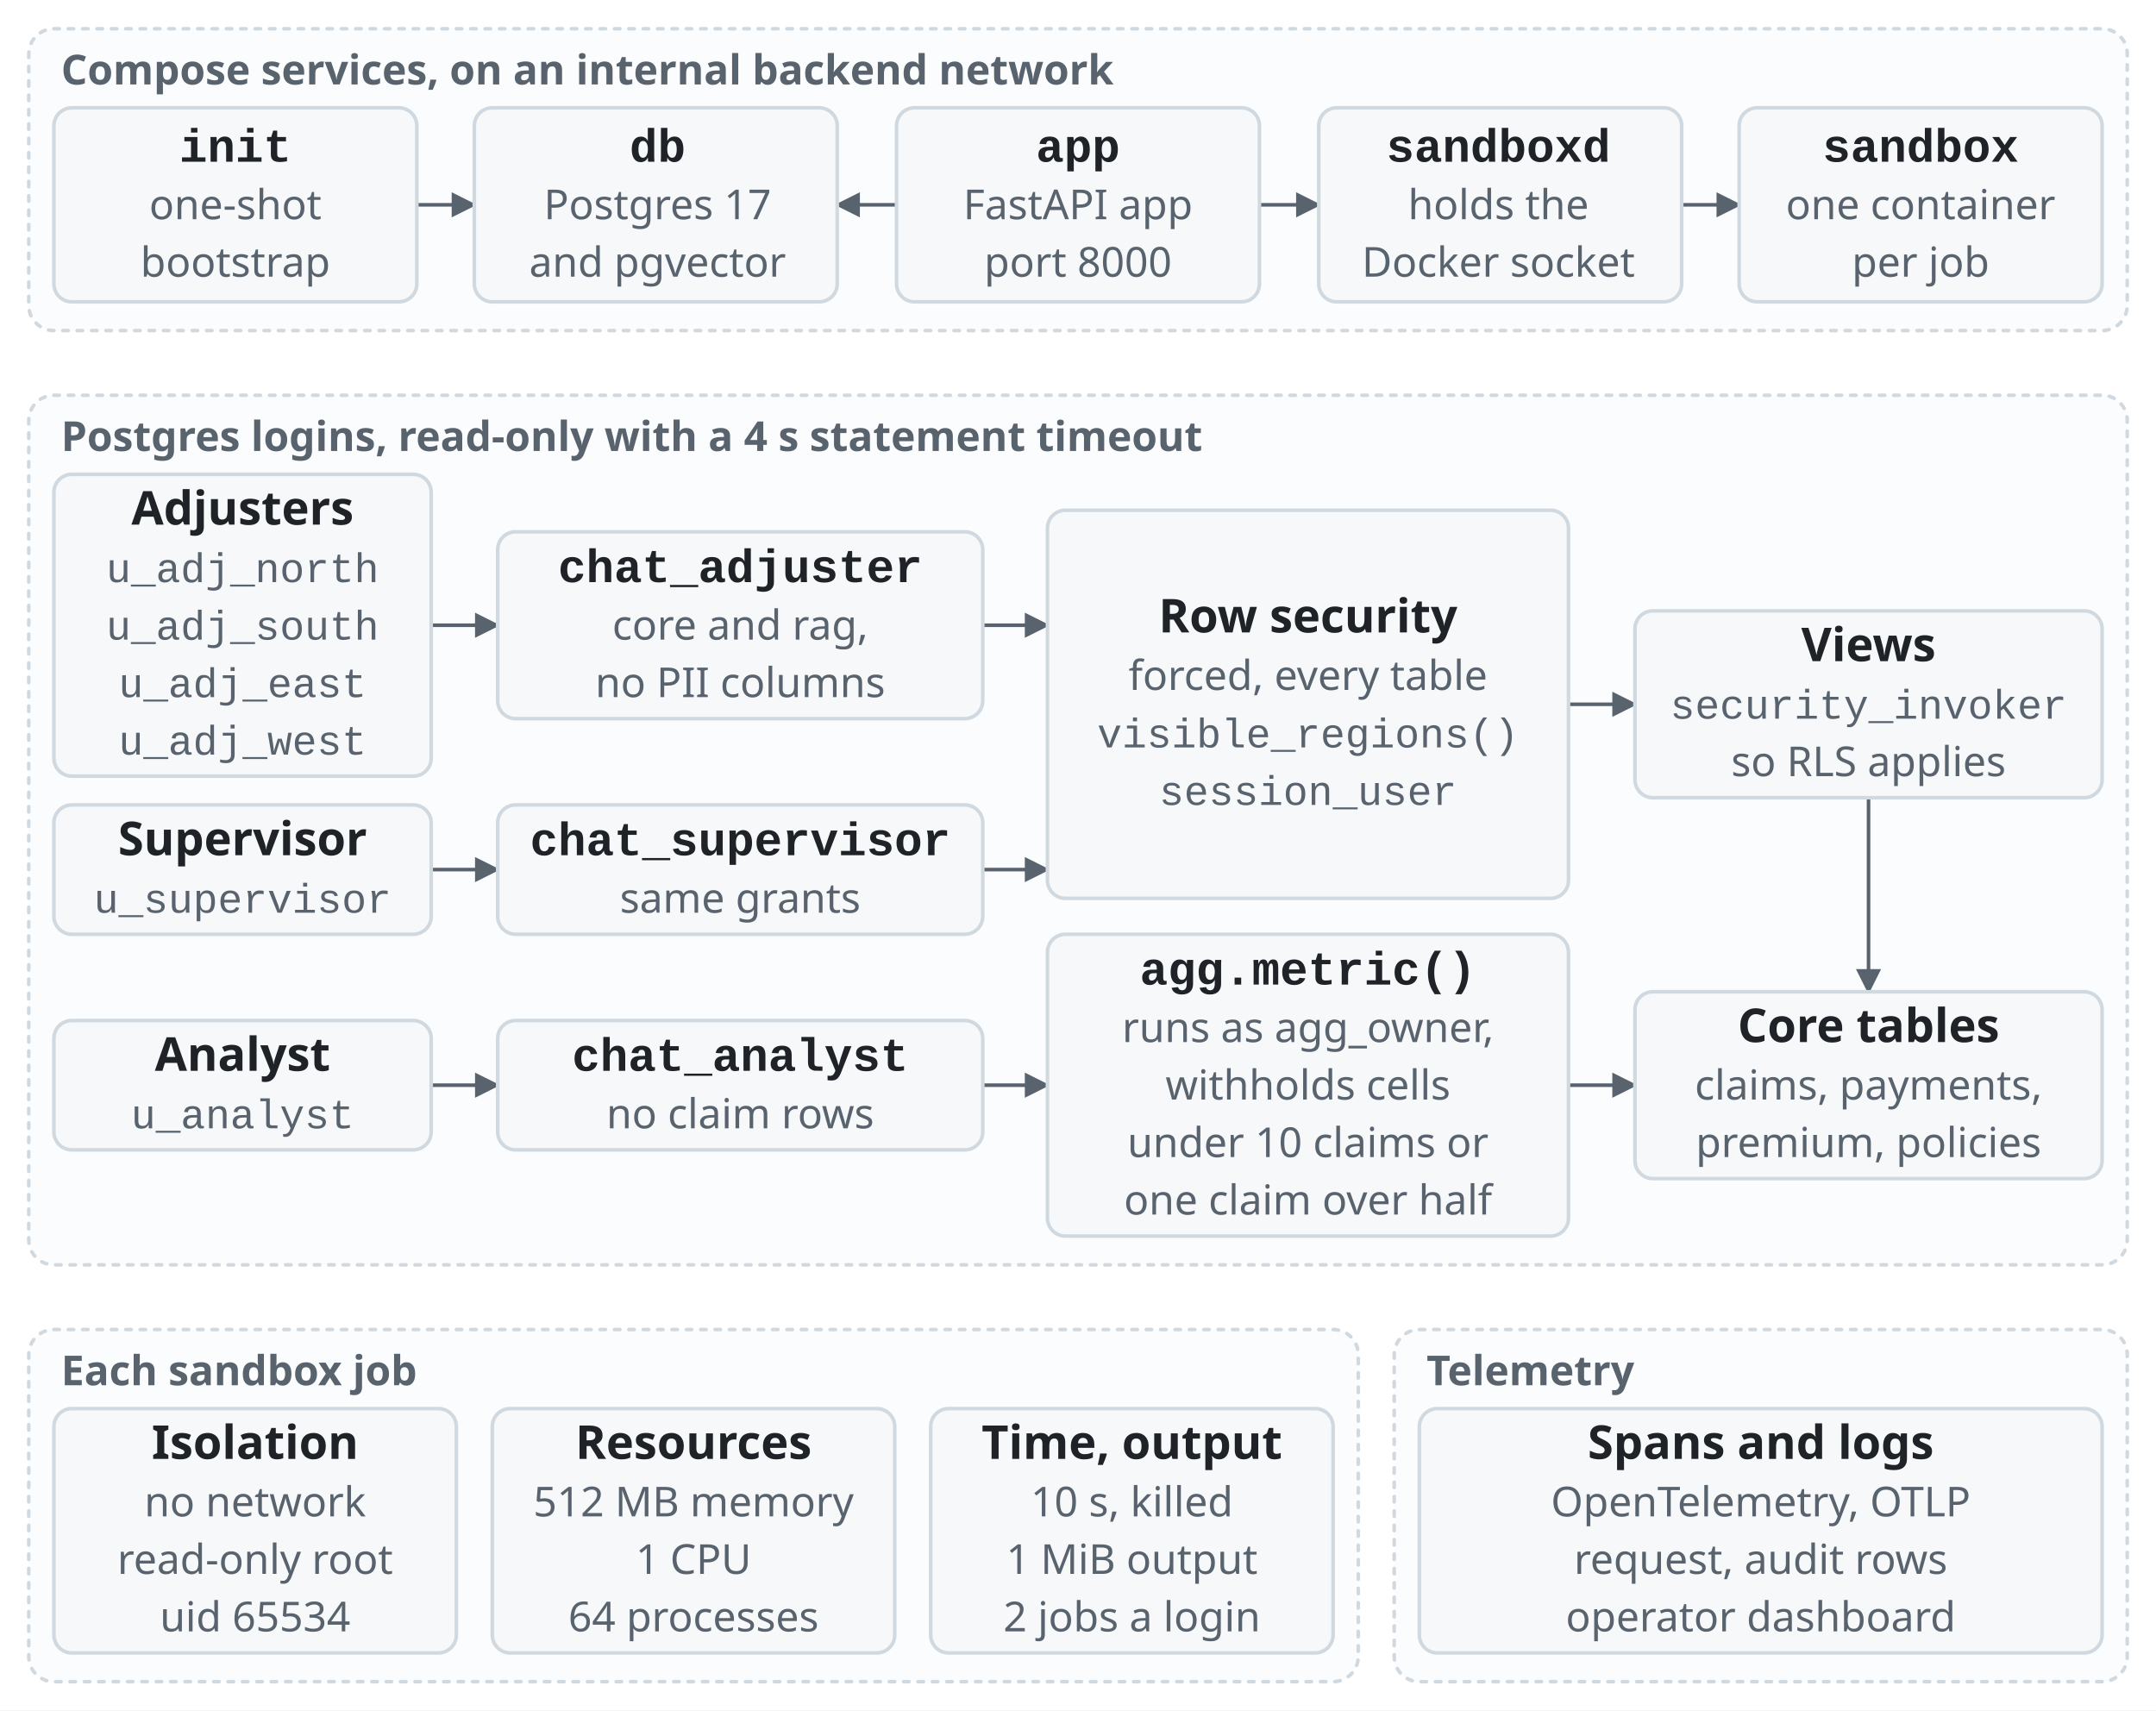
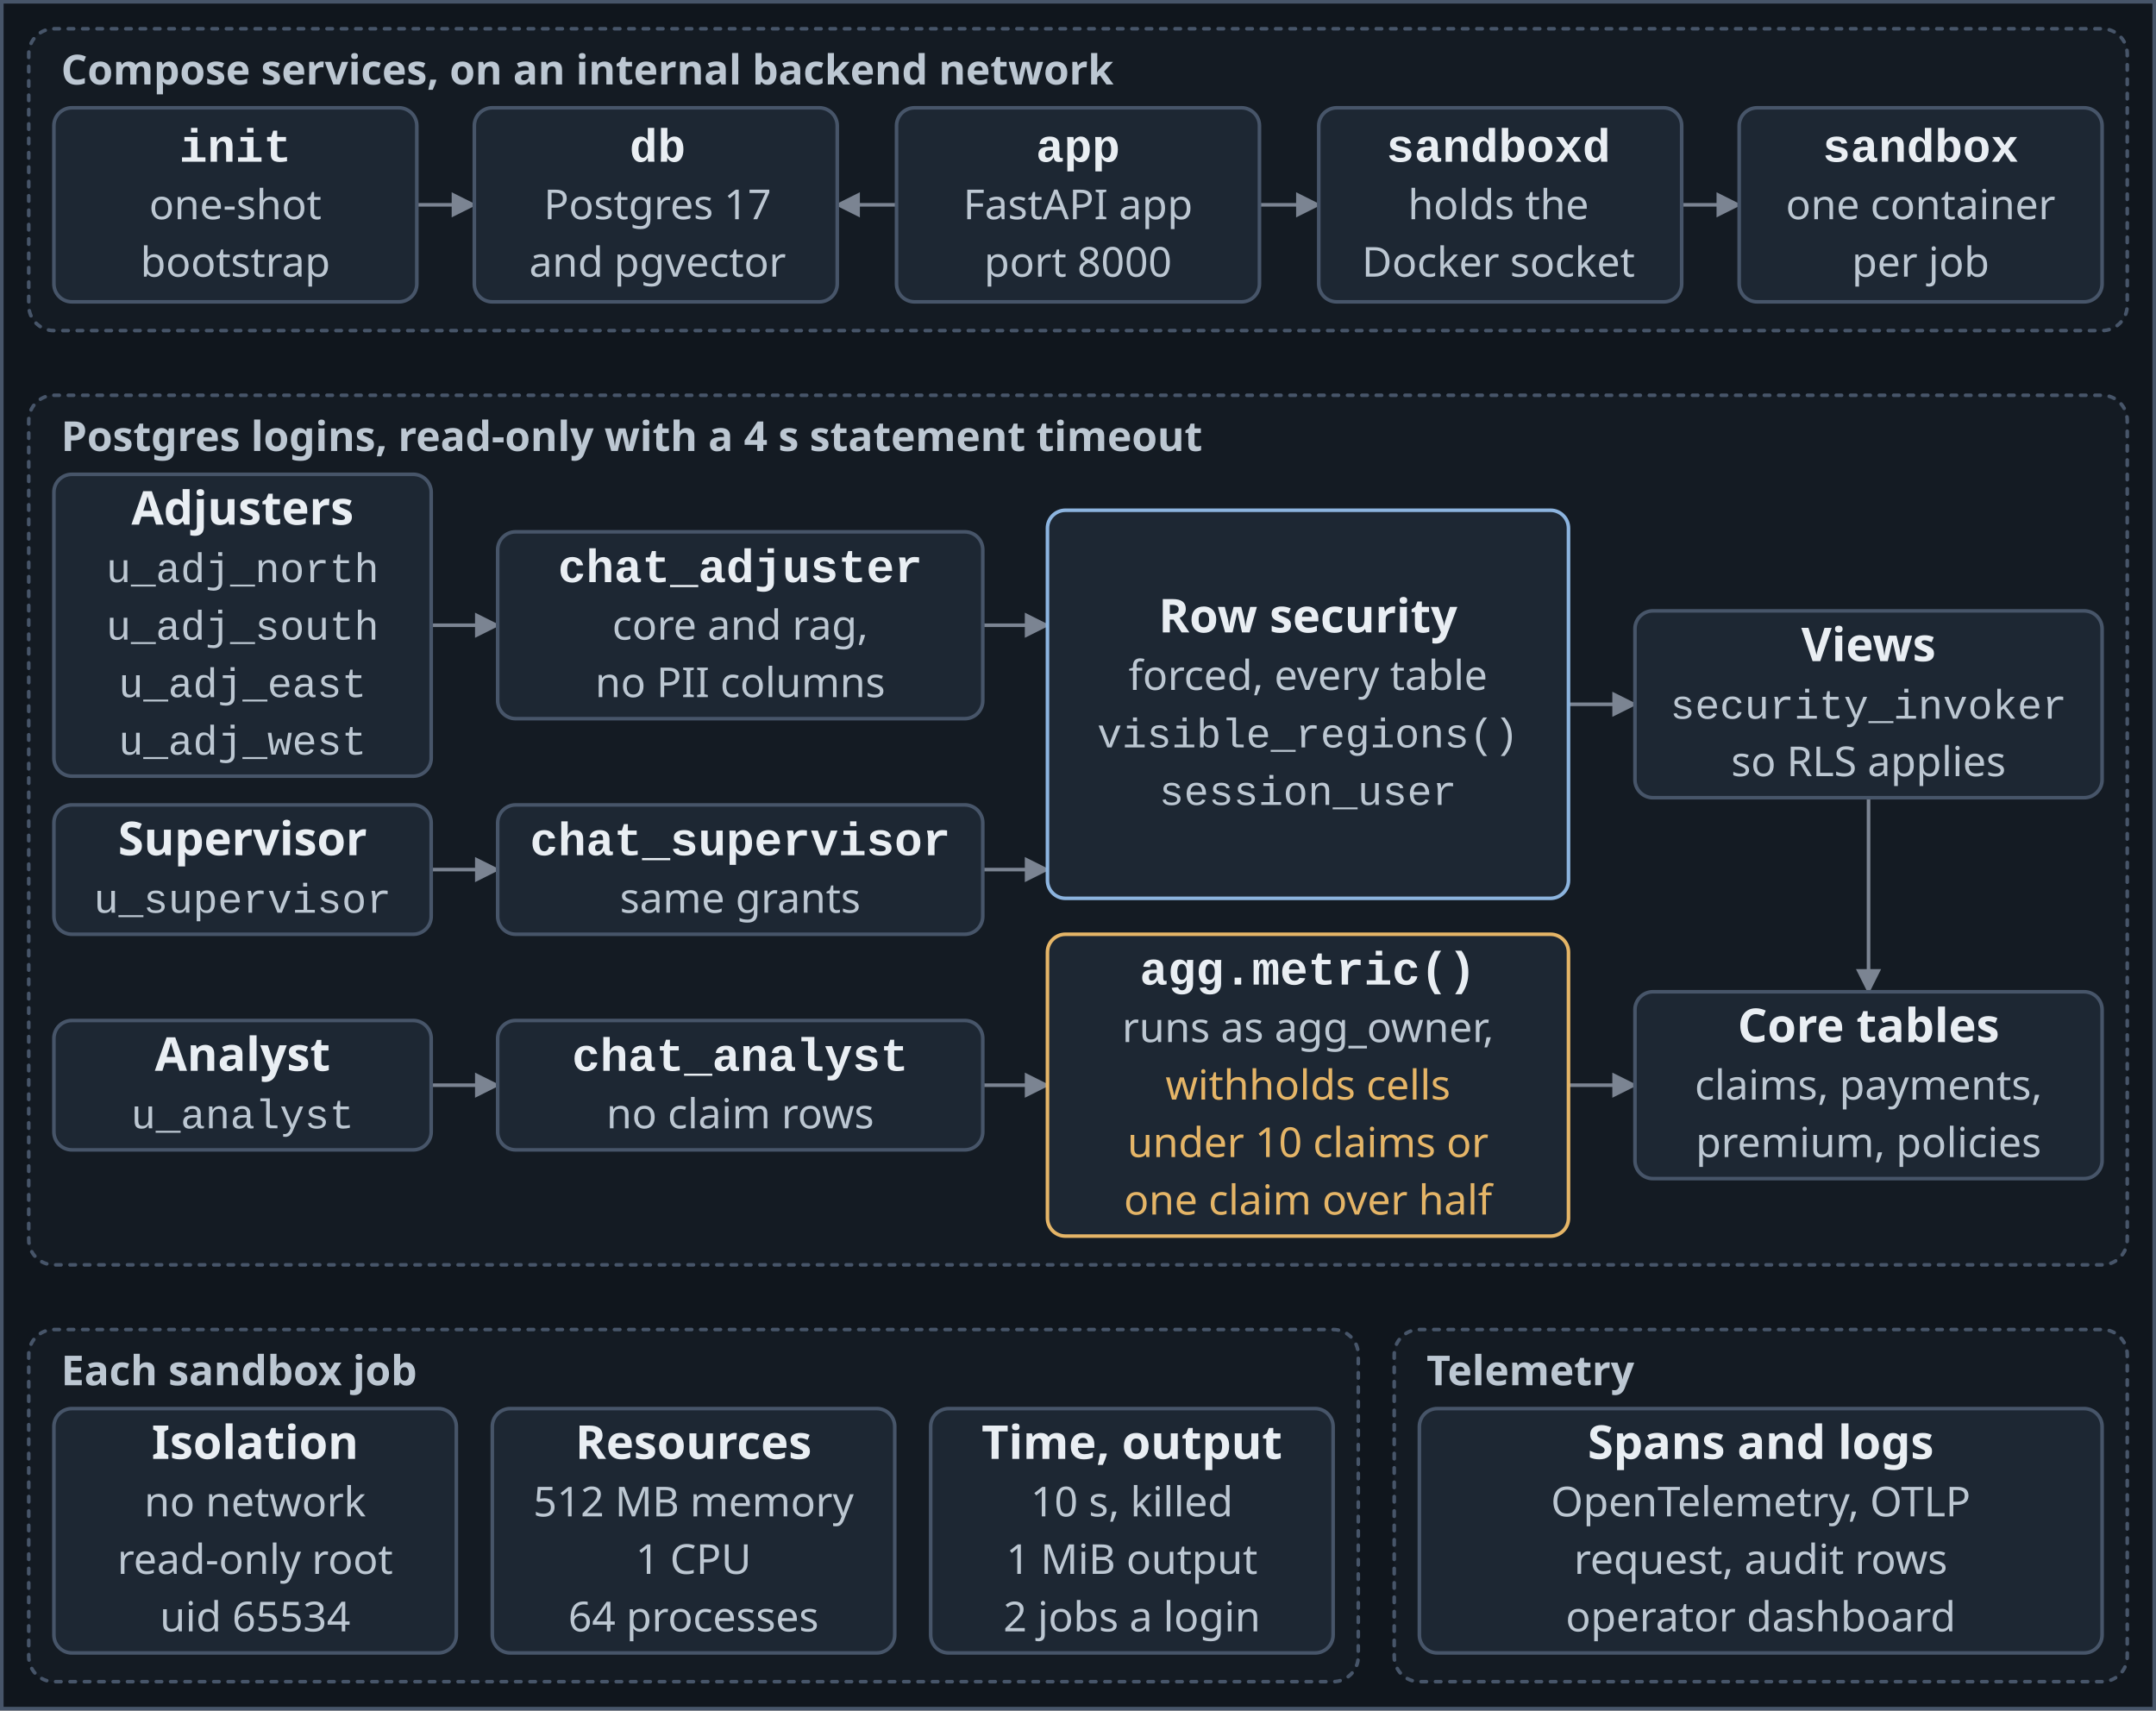
<svg xmlns="http://www.w3.org/2000/svg" viewBox="0 0 1200 952" width="1200" height="952" role="img" aria-labelledby="title desc">
  <defs>
    <marker id="head" viewBox="0 0 10 10" refX="9" refY="5" markerWidth="7" markerHeight="7" orient="auto-start-reverse">
-       <path d="M0,0 L10,5 L0,10 z" fill="#59636e" />
+       <path d="M0,0 L10,5 L0,10 z" fill="#7B8492" />
    </marker>
  </defs>
-   <rect width="1200" height="952" fill="#ffffff" />
-   <rect x="16" y="16" width="1168" height="168" rx="14" fill="#fbfcfd" stroke="#d1d9e0" stroke-width="2" stroke-dasharray="3 5" stroke-linecap="round" />
-   <text x="34" y="47" text-anchor="start" font-family="-apple-system,BlinkMacSystemFont,'Segoe UI','Noto Sans',Helvetica,Arial,sans-serif" font-size="23" font-weight="600" fill="#59636e">Compose services, on an internal backend network</text>
-   <path d="M232,114 L264,114" fill="none" stroke="#59636e" stroke-width="2" marker-end="url(#head)" />
-   <path d="M499,114 L466,114" fill="none" stroke="#59636e" stroke-width="2" marker-end="url(#head)" />
-   <path d="M701,114 L734,114" fill="none" stroke="#59636e" stroke-width="2" marker-end="url(#head)" />
-   <path d="M936,114 L968,114" fill="none" stroke="#59636e" stroke-width="2" marker-end="url(#head)" />
-   <rect x="16" y="220" width="1168" height="484" rx="14" fill="#fbfcfd" stroke="#d1d9e0" stroke-width="2" stroke-dasharray="3 5" stroke-linecap="round" />
-   <text x="34" y="251" text-anchor="start" font-family="-apple-system,BlinkMacSystemFont,'Segoe UI','Noto Sans',Helvetica,Arial,sans-serif" font-size="23" font-weight="600" fill="#59636e">Postgres logins, read-only with a 4 s statement timeout</text>
-   <path d="M240,348 L277,348" fill="none" stroke="#59636e" stroke-width="2" marker-end="url(#head)" />
-   <path d="M240,484 L277,484" fill="none" stroke="#59636e" stroke-width="2" marker-end="url(#head)" />
-   <path d="M240,604 L277,604" fill="none" stroke="#59636e" stroke-width="2" marker-end="url(#head)" />
-   <path d="M547,348 L583,348" fill="none" stroke="#59636e" stroke-width="2" marker-end="url(#head)" />
-   <path d="M547,484 L583,484" fill="none" stroke="#59636e" stroke-width="2" marker-end="url(#head)" />
-   <path d="M547,604 L583,604" fill="none" stroke="#59636e" stroke-width="2" marker-end="url(#head)" />
-   <path d="M873,392 L910,392" fill="none" stroke="#59636e" stroke-width="2" marker-end="url(#head)" />
-   <path d="M1040,444 L1040,552" fill="none" stroke="#59636e" stroke-width="2" marker-end="url(#head)" />
-   <path d="M873,604 L910,604" fill="none" stroke="#59636e" stroke-width="2" marker-end="url(#head)" />
-   <rect x="16" y="740" width="740" height="196" rx="14" fill="#fbfcfd" stroke="#d1d9e0" stroke-width="2" stroke-dasharray="3 5" stroke-linecap="round" />
-   <text x="34" y="771" text-anchor="start" font-family="-apple-system,BlinkMacSystemFont,'Segoe UI','Noto Sans',Helvetica,Arial,sans-serif" font-size="23" font-weight="600" fill="#59636e">Each sandbox job</text>
-   <rect x="776" y="740" width="408" height="196" rx="14" fill="#fbfcfd" stroke="#d1d9e0" stroke-width="2" stroke-dasharray="3 5" stroke-linecap="round" />
-   <text x="794" y="771" text-anchor="start" font-family="-apple-system,BlinkMacSystemFont,'Segoe UI','Noto Sans',Helvetica,Arial,sans-serif" font-size="23" font-weight="600" fill="#59636e">Telemetry</text>
-   <rect x="30" y="60" width="202" height="108" rx="10" fill="#f6f8fa" stroke="#d1d9e0" stroke-width="2" />
-   <text x="131" y="90" text-anchor="middle" font-family="ui-monospace,SFMono-Regular,'SF Mono',Menlo,Consolas,'Liberation Mono',monospace" font-size="26" font-weight="600" fill="#1f2328">init</text>
-   <text x="131" y="122" text-anchor="middle" font-family="-apple-system,BlinkMacSystemFont,'Segoe UI','Noto Sans',Helvetica,Arial,sans-serif" font-size="23" fill="#59636e">one-shot</text>
-   <text x="131" y="154" text-anchor="middle" font-family="-apple-system,BlinkMacSystemFont,'Segoe UI','Noto Sans',Helvetica,Arial,sans-serif" font-size="23" fill="#59636e">bootstrap</text>
-   <rect x="264" y="60" width="202" height="108" rx="10" fill="#f6f8fa" stroke="#d1d9e0" stroke-width="2" />
-   <text x="366" y="90" text-anchor="middle" font-family="ui-monospace,SFMono-Regular,'SF Mono',Menlo,Consolas,'Liberation Mono',monospace" font-size="26" font-weight="600" fill="#1f2328">db</text>
-   <text x="366" y="122" text-anchor="middle" font-family="-apple-system,BlinkMacSystemFont,'Segoe UI','Noto Sans',Helvetica,Arial,sans-serif" font-size="23" fill="#59636e">Postgres 17</text>
-   <text x="366" y="154" text-anchor="middle" font-family="-apple-system,BlinkMacSystemFont,'Segoe UI','Noto Sans',Helvetica,Arial,sans-serif" font-size="23" fill="#59636e">and pgvector</text>
-   <rect x="499" y="60" width="202" height="108" rx="10" fill="#f6f8fa" stroke="#d1d9e0" stroke-width="2" />
-   <text x="600" y="90" text-anchor="middle" font-family="ui-monospace,SFMono-Regular,'SF Mono',Menlo,Consolas,'Liberation Mono',monospace" font-size="26" font-weight="600" fill="#1f2328">app</text>
-   <text x="600" y="122" text-anchor="middle" font-family="-apple-system,BlinkMacSystemFont,'Segoe UI','Noto Sans',Helvetica,Arial,sans-serif" font-size="23" fill="#59636e">FastAPI app</text>
-   <text x="600" y="154" text-anchor="middle" font-family="-apple-system,BlinkMacSystemFont,'Segoe UI','Noto Sans',Helvetica,Arial,sans-serif" font-size="23" fill="#59636e">port 8000</text>
-   <rect x="734" y="60" width="202" height="108" rx="10" fill="#f6f8fa" stroke="#d1d9e0" stroke-width="2" />
-   <text x="834" y="90" text-anchor="middle" font-family="ui-monospace,SFMono-Regular,'SF Mono',Menlo,Consolas,'Liberation Mono',monospace" font-size="26" font-weight="600" fill="#1f2328">sandboxd</text>
-   <text x="834" y="122" text-anchor="middle" font-family="-apple-system,BlinkMacSystemFont,'Segoe UI','Noto Sans',Helvetica,Arial,sans-serif" font-size="23" fill="#59636e">holds the</text>
-   <text x="834" y="154" text-anchor="middle" font-family="-apple-system,BlinkMacSystemFont,'Segoe UI','Noto Sans',Helvetica,Arial,sans-serif" font-size="23" fill="#59636e">Docker socket</text>
-   <rect x="968" y="60" width="202" height="108" rx="10" fill="#f6f8fa" stroke="#d1d9e0" stroke-width="2" />
-   <text x="1069" y="90" text-anchor="middle" font-family="ui-monospace,SFMono-Regular,'SF Mono',Menlo,Consolas,'Liberation Mono',monospace" font-size="26" font-weight="600" fill="#1f2328">sandbox</text>
-   <text x="1069" y="122" text-anchor="middle" font-family="-apple-system,BlinkMacSystemFont,'Segoe UI','Noto Sans',Helvetica,Arial,sans-serif" font-size="23" fill="#59636e">one container</text>
-   <text x="1069" y="154" text-anchor="middle" font-family="-apple-system,BlinkMacSystemFont,'Segoe UI','Noto Sans',Helvetica,Arial,sans-serif" font-size="23" fill="#59636e">per job</text>
-   <rect x="30" y="264" width="210" height="168" rx="10" fill="#f6f8fa" stroke="#d1d9e0" stroke-width="2" />
-   <text x="135" y="292" text-anchor="middle" font-family="-apple-system,BlinkMacSystemFont,'Segoe UI','Noto Sans',Helvetica,Arial,sans-serif" font-size="26" font-weight="600" fill="#1f2328">Adjusters</text>
-   <text x="135" y="324" text-anchor="middle" font-family="ui-monospace,SFMono-Regular,'SF Mono',Menlo,Consolas,'Liberation Mono',monospace" font-size="23" fill="#59636e">u_adj_north</text>
-   <text x="135" y="356" text-anchor="middle" font-family="ui-monospace,SFMono-Regular,'SF Mono',Menlo,Consolas,'Liberation Mono',monospace" font-size="23" fill="#59636e">u_adj_south</text>
-   <text x="135" y="388" text-anchor="middle" font-family="ui-monospace,SFMono-Regular,'SF Mono',Menlo,Consolas,'Liberation Mono',monospace" font-size="23" fill="#59636e">u_adj_east</text>
-   <text x="135" y="420" text-anchor="middle" font-family="ui-monospace,SFMono-Regular,'SF Mono',Menlo,Consolas,'Liberation Mono',monospace" font-size="23" fill="#59636e">u_adj_west</text>
-   <rect x="30" y="448" width="210" height="72" rx="10" fill="#f6f8fa" stroke="#d1d9e0" stroke-width="2" />
-   <text x="135" y="476" text-anchor="middle" font-family="-apple-system,BlinkMacSystemFont,'Segoe UI','Noto Sans',Helvetica,Arial,sans-serif" font-size="26" font-weight="600" fill="#1f2328">Supervisor</text>
-   <text x="135" y="508" text-anchor="middle" font-family="ui-monospace,SFMono-Regular,'SF Mono',Menlo,Consolas,'Liberation Mono',monospace" font-size="23" fill="#59636e">u_supervisor</text>
-   <rect x="30" y="568" width="210" height="72" rx="10" fill="#f6f8fa" stroke="#d1d9e0" stroke-width="2" />
-   <text x="135" y="596" text-anchor="middle" font-family="-apple-system,BlinkMacSystemFont,'Segoe UI','Noto Sans',Helvetica,Arial,sans-serif" font-size="26" font-weight="600" fill="#1f2328">Analyst</text>
-   <text x="135" y="628" text-anchor="middle" font-family="ui-monospace,SFMono-Regular,'SF Mono',Menlo,Consolas,'Liberation Mono',monospace" font-size="23" fill="#59636e">u_analyst</text>
-   <rect x="277" y="296" width="270" height="104" rx="10" fill="#f6f8fa" stroke="#d1d9e0" stroke-width="2" />
-   <text x="412" y="324" text-anchor="middle" font-family="ui-monospace,SFMono-Regular,'SF Mono',Menlo,Consolas,'Liberation Mono',monospace" font-size="26" font-weight="600" fill="#1f2328">chat_adjuster</text>
-   <text x="412" y="356" text-anchor="middle" font-family="-apple-system,BlinkMacSystemFont,'Segoe UI','Noto Sans',Helvetica,Arial,sans-serif" font-size="23" fill="#59636e">core and rag,</text>
-   <text x="412" y="388" text-anchor="middle" font-family="-apple-system,BlinkMacSystemFont,'Segoe UI','Noto Sans',Helvetica,Arial,sans-serif" font-size="23" fill="#59636e">no PII columns</text>
-   <rect x="277" y="448" width="270" height="72" rx="10" fill="#f6f8fa" stroke="#d1d9e0" stroke-width="2" />
-   <text x="412" y="476" text-anchor="middle" font-family="ui-monospace,SFMono-Regular,'SF Mono',Menlo,Consolas,'Liberation Mono',monospace" font-size="26" font-weight="600" fill="#1f2328">chat_supervisor</text>
-   <text x="412" y="508" text-anchor="middle" font-family="-apple-system,BlinkMacSystemFont,'Segoe UI','Noto Sans',Helvetica,Arial,sans-serif" font-size="23" fill="#59636e">same grants</text>
-   <rect x="277" y="568" width="270" height="72" rx="10" fill="#f6f8fa" stroke="#d1d9e0" stroke-width="2" />
-   <text x="412" y="596" text-anchor="middle" font-family="ui-monospace,SFMono-Regular,'SF Mono',Menlo,Consolas,'Liberation Mono',monospace" font-size="26" font-weight="600" fill="#1f2328">chat_analyst</text>
-   <text x="412" y="628" text-anchor="middle" font-family="-apple-system,BlinkMacSystemFont,'Segoe UI','Noto Sans',Helvetica,Arial,sans-serif" font-size="23" fill="#59636e">no claim rows</text>
-   <rect x="583" y="284" width="290" height="216" rx="10" fill="#f6f8fa" stroke="#d1d9e0" stroke-width="2" />
-   <text x="728" y="352" text-anchor="middle" font-family="-apple-system,BlinkMacSystemFont,'Segoe UI','Noto Sans',Helvetica,Arial,sans-serif" font-size="26" font-weight="600" fill="#1f2328">Row security</text>
-   <text x="728" y="384" text-anchor="middle" font-family="-apple-system,BlinkMacSystemFont,'Segoe UI','Noto Sans',Helvetica,Arial,sans-serif" font-size="23" fill="#59636e">forced, every table</text>
-   <text x="728" y="416" text-anchor="middle" font-family="ui-monospace,SFMono-Regular,'SF Mono',Menlo,Consolas,'Liberation Mono',monospace" font-size="23" fill="#59636e">visible_regions()</text>
-   <text x="728" y="448" text-anchor="middle" font-family="ui-monospace,SFMono-Regular,'SF Mono',Menlo,Consolas,'Liberation Mono',monospace" font-size="23" fill="#59636e">session_user</text>
-   <rect x="583" y="520" width="290" height="168" rx="10" fill="#f6f8fa" stroke="#d1d9e0" stroke-width="2" />
-   <text x="728" y="548" text-anchor="middle" font-family="ui-monospace,SFMono-Regular,'SF Mono',Menlo,Consolas,'Liberation Mono',monospace" font-size="26" font-weight="600" fill="#1f2328">agg.metric()</text>
-   <text x="728" y="580" text-anchor="middle" font-family="-apple-system,BlinkMacSystemFont,'Segoe UI','Noto Sans',Helvetica,Arial,sans-serif" font-size="23" fill="#59636e">runs as agg_owner,</text>
-   <text x="728" y="612" text-anchor="middle" font-family="-apple-system,BlinkMacSystemFont,'Segoe UI','Noto Sans',Helvetica,Arial,sans-serif" font-size="23" fill="#59636e">withholds cells</text>
-   <text x="728" y="644" text-anchor="middle" font-family="-apple-system,BlinkMacSystemFont,'Segoe UI','Noto Sans',Helvetica,Arial,sans-serif" font-size="23" fill="#59636e">under 10 claims or</text>
-   <text x="728" y="676" text-anchor="middle" font-family="-apple-system,BlinkMacSystemFont,'Segoe UI','Noto Sans',Helvetica,Arial,sans-serif" font-size="23" fill="#59636e">one claim over half</text>
-   <rect x="910" y="340" width="260" height="104" rx="10" fill="#f6f8fa" stroke="#d1d9e0" stroke-width="2" />
-   <text x="1040" y="368" text-anchor="middle" font-family="-apple-system,BlinkMacSystemFont,'Segoe UI','Noto Sans',Helvetica,Arial,sans-serif" font-size="26" font-weight="600" fill="#1f2328">Views</text>
-   <text x="1040" y="400" text-anchor="middle" font-family="ui-monospace,SFMono-Regular,'SF Mono',Menlo,Consolas,'Liberation Mono',monospace" font-size="23" fill="#59636e">security_invoker</text>
-   <text x="1040" y="432" text-anchor="middle" font-family="-apple-system,BlinkMacSystemFont,'Segoe UI','Noto Sans',Helvetica,Arial,sans-serif" font-size="23" fill="#59636e">so RLS applies</text>
-   <rect x="910" y="552" width="260" height="104" rx="10" fill="#f6f8fa" stroke="#d1d9e0" stroke-width="2" />
-   <text x="1040" y="580" text-anchor="middle" font-family="-apple-system,BlinkMacSystemFont,'Segoe UI','Noto Sans',Helvetica,Arial,sans-serif" font-size="26" font-weight="600" fill="#1f2328">Core tables</text>
-   <text x="1040" y="612" text-anchor="middle" font-family="-apple-system,BlinkMacSystemFont,'Segoe UI','Noto Sans',Helvetica,Arial,sans-serif" font-size="23" fill="#59636e">claims, payments,</text>
-   <text x="1040" y="644" text-anchor="middle" font-family="-apple-system,BlinkMacSystemFont,'Segoe UI','Noto Sans',Helvetica,Arial,sans-serif" font-size="23" fill="#59636e">premium, policies</text>
-   <rect x="30" y="784" width="224" height="136" rx="10" fill="#f6f8fa" stroke="#d1d9e0" stroke-width="2" />
-   <text x="142" y="812" text-anchor="middle" font-family="-apple-system,BlinkMacSystemFont,'Segoe UI','Noto Sans',Helvetica,Arial,sans-serif" font-size="26" font-weight="600" fill="#1f2328">Isolation</text>
-   <text x="142" y="844" text-anchor="middle" font-family="-apple-system,BlinkMacSystemFont,'Segoe UI','Noto Sans',Helvetica,Arial,sans-serif" font-size="23" fill="#59636e">no network</text>
-   <text x="142" y="876" text-anchor="middle" font-family="-apple-system,BlinkMacSystemFont,'Segoe UI','Noto Sans',Helvetica,Arial,sans-serif" font-size="23" fill="#59636e">read-only root</text>
-   <text x="142" y="908" text-anchor="middle" font-family="-apple-system,BlinkMacSystemFont,'Segoe UI','Noto Sans',Helvetica,Arial,sans-serif" font-size="23" fill="#59636e">uid 65534</text>
-   <rect x="274" y="784" width="224" height="136" rx="10" fill="#f6f8fa" stroke="#d1d9e0" stroke-width="2" />
-   <text x="386" y="812" text-anchor="middle" font-family="-apple-system,BlinkMacSystemFont,'Segoe UI','Noto Sans',Helvetica,Arial,sans-serif" font-size="26" font-weight="600" fill="#1f2328">Resources</text>
-   <text x="386" y="844" text-anchor="middle" font-family="-apple-system,BlinkMacSystemFont,'Segoe UI','Noto Sans',Helvetica,Arial,sans-serif" font-size="23" fill="#59636e">512 MB memory</text>
-   <text x="386" y="876" text-anchor="middle" font-family="-apple-system,BlinkMacSystemFont,'Segoe UI','Noto Sans',Helvetica,Arial,sans-serif" font-size="23" fill="#59636e">1 CPU</text>
-   <text x="386" y="908" text-anchor="middle" font-family="-apple-system,BlinkMacSystemFont,'Segoe UI','Noto Sans',Helvetica,Arial,sans-serif" font-size="23" fill="#59636e">64 processes</text>
-   <rect x="518" y="784" width="224" height="136" rx="10" fill="#f6f8fa" stroke="#d1d9e0" stroke-width="2" />
-   <text x="630" y="812" text-anchor="middle" font-family="-apple-system,BlinkMacSystemFont,'Segoe UI','Noto Sans',Helvetica,Arial,sans-serif" font-size="26" font-weight="600" fill="#1f2328">Time, output</text>
-   <text x="630" y="844" text-anchor="middle" font-family="-apple-system,BlinkMacSystemFont,'Segoe UI','Noto Sans',Helvetica,Arial,sans-serif" font-size="23" fill="#59636e">10 s, killed</text>
-   <text x="630" y="876" text-anchor="middle" font-family="-apple-system,BlinkMacSystemFont,'Segoe UI','Noto Sans',Helvetica,Arial,sans-serif" font-size="23" fill="#59636e">1 MiB output</text>
-   <text x="630" y="908" text-anchor="middle" font-family="-apple-system,BlinkMacSystemFont,'Segoe UI','Noto Sans',Helvetica,Arial,sans-serif" font-size="23" fill="#59636e">2 jobs a login</text>
-   <rect x="790" y="784" width="380" height="136" rx="10" fill="#f6f8fa" stroke="#d1d9e0" stroke-width="2" />
-   <text x="980" y="812" text-anchor="middle" font-family="-apple-system,BlinkMacSystemFont,'Segoe UI','Noto Sans',Helvetica,Arial,sans-serif" font-size="26" font-weight="600" fill="#1f2328">Spans and logs</text>
-   <text x="980" y="844" text-anchor="middle" font-family="-apple-system,BlinkMacSystemFont,'Segoe UI','Noto Sans',Helvetica,Arial,sans-serif" font-size="23" fill="#59636e">OpenTelemetry, OTLP</text>
-   <text x="980" y="876" text-anchor="middle" font-family="-apple-system,BlinkMacSystemFont,'Segoe UI','Noto Sans',Helvetica,Arial,sans-serif" font-size="23" fill="#59636e">request, audit rows</text>
-   <text x="980" y="908" text-anchor="middle" font-family="-apple-system,BlinkMacSystemFont,'Segoe UI','Noto Sans',Helvetica,Arial,sans-serif" font-size="23" fill="#59636e">operator dashboard</text>
+   <rect width="1200" height="952" fill="#10161D" />
+   <rect x="1" y="1" width="1198" height="950" fill="none" stroke="#475569" stroke-width="2" />
+   <rect x="16" y="16" width="1168" height="168" rx="14" fill="#141B23" stroke="#475569" stroke-width="2" stroke-dasharray="3 5" stroke-linecap="round" />
+   <text x="34" y="47" text-anchor="start" font-family="-apple-system,BlinkMacSystemFont,'Segoe UI','Noto Sans',Helvetica,Arial,sans-serif" font-size="23" font-weight="600" fill="#BCC7D2">Compose services, on an internal backend network</text>
+   <path d="M232,114 L264,114" fill="none" stroke="#7B8492" stroke-width="2" marker-end="url(#head)" />
+   <path d="M499,114 L466,114" fill="none" stroke="#7B8492" stroke-width="2" marker-end="url(#head)" />
+   <path d="M701,114 L734,114" fill="none" stroke="#7B8492" stroke-width="2" marker-end="url(#head)" />
+   <path d="M936,114 L968,114" fill="none" stroke="#7B8492" stroke-width="2" marker-end="url(#head)" />
+   <rect x="16" y="220" width="1168" height="484" rx="14" fill="#141B23" stroke="#475569" stroke-width="2" stroke-dasharray="3 5" stroke-linecap="round" />
+   <text x="34" y="251" text-anchor="start" font-family="-apple-system,BlinkMacSystemFont,'Segoe UI','Noto Sans',Helvetica,Arial,sans-serif" font-size="23" font-weight="600" fill="#BCC7D2">Postgres logins, read-only with a 4 s statement timeout</text>
+   <path d="M240,348 L277,348" fill="none" stroke="#7B8492" stroke-width="2" marker-end="url(#head)" />
+   <path d="M240,484 L277,484" fill="none" stroke="#7B8492" stroke-width="2" marker-end="url(#head)" />
+   <path d="M240,604 L277,604" fill="none" stroke="#7B8492" stroke-width="2" marker-end="url(#head)" />
+   <path d="M547,348 L583,348" fill="none" stroke="#7B8492" stroke-width="2" marker-end="url(#head)" />
+   <path d="M547,484 L583,484" fill="none" stroke="#7B8492" stroke-width="2" marker-end="url(#head)" />
+   <path d="M547,604 L583,604" fill="none" stroke="#7B8492" stroke-width="2" marker-end="url(#head)" />
+   <path d="M873,392 L910,392" fill="none" stroke="#7B8492" stroke-width="2" marker-end="url(#head)" />
+   <path d="M1040,444 L1040,552" fill="none" stroke="#7B8492" stroke-width="2" marker-end="url(#head)" />
+   <path d="M873,604 L910,604" fill="none" stroke="#7B8492" stroke-width="2" marker-end="url(#head)" />
+   <rect x="16" y="740" width="740" height="196" rx="14" fill="#141B23" stroke="#475569" stroke-width="2" stroke-dasharray="3 5" stroke-linecap="round" />
+   <text x="34" y="771" text-anchor="start" font-family="-apple-system,BlinkMacSystemFont,'Segoe UI','Noto Sans',Helvetica,Arial,sans-serif" font-size="23" font-weight="600" fill="#BCC7D2">Each sandbox job</text>
+   <rect x="776" y="740" width="408" height="196" rx="14" fill="#141B23" stroke="#475569" stroke-width="2" stroke-dasharray="3 5" stroke-linecap="round" />
+   <text x="794" y="771" text-anchor="start" font-family="-apple-system,BlinkMacSystemFont,'Segoe UI','Noto Sans',Helvetica,Arial,sans-serif" font-size="23" font-weight="600" fill="#BCC7D2">Telemetry</text>
+   <rect x="30" y="60" width="202" height="108" rx="10" fill="#1D2733" stroke="#475569" stroke-width="2" />
+   <text x="131" y="90" text-anchor="middle" font-family="ui-monospace,SFMono-Regular,'SF Mono',Menlo,Consolas,'Liberation Mono',monospace" font-size="26" font-weight="600" fill="#E9EEF3">init</text>
+   <text x="131" y="122" text-anchor="middle" font-family="-apple-system,BlinkMacSystemFont,'Segoe UI','Noto Sans',Helvetica,Arial,sans-serif" font-size="23" fill="#BCC7D2">one-shot</text>
+   <text x="131" y="154" text-anchor="middle" font-family="-apple-system,BlinkMacSystemFont,'Segoe UI','Noto Sans',Helvetica,Arial,sans-serif" font-size="23" fill="#BCC7D2">bootstrap</text>
+   <rect x="264" y="60" width="202" height="108" rx="10" fill="#1D2733" stroke="#475569" stroke-width="2" />
+   <text x="366" y="90" text-anchor="middle" font-family="ui-monospace,SFMono-Regular,'SF Mono',Menlo,Consolas,'Liberation Mono',monospace" font-size="26" font-weight="600" fill="#E9EEF3">db</text>
+   <text x="366" y="122" text-anchor="middle" font-family="-apple-system,BlinkMacSystemFont,'Segoe UI','Noto Sans',Helvetica,Arial,sans-serif" font-size="23" fill="#BCC7D2">Postgres 17</text>
+   <text x="366" y="154" text-anchor="middle" font-family="-apple-system,BlinkMacSystemFont,'Segoe UI','Noto Sans',Helvetica,Arial,sans-serif" font-size="23" fill="#BCC7D2">and pgvector</text>
+   <rect x="499" y="60" width="202" height="108" rx="10" fill="#1D2733" stroke="#475569" stroke-width="2" />
+   <text x="600" y="90" text-anchor="middle" font-family="ui-monospace,SFMono-Regular,'SF Mono',Menlo,Consolas,'Liberation Mono',monospace" font-size="26" font-weight="600" fill="#E9EEF3">app</text>
+   <text x="600" y="122" text-anchor="middle" font-family="-apple-system,BlinkMacSystemFont,'Segoe UI','Noto Sans',Helvetica,Arial,sans-serif" font-size="23" fill="#BCC7D2">FastAPI app</text>
+   <text x="600" y="154" text-anchor="middle" font-family="-apple-system,BlinkMacSystemFont,'Segoe UI','Noto Sans',Helvetica,Arial,sans-serif" font-size="23" fill="#BCC7D2">port 8000</text>
+   <rect x="734" y="60" width="202" height="108" rx="10" fill="#1D2733" stroke="#475569" stroke-width="2" />
+   <text x="834" y="90" text-anchor="middle" font-family="ui-monospace,SFMono-Regular,'SF Mono',Menlo,Consolas,'Liberation Mono',monospace" font-size="26" font-weight="600" fill="#E9EEF3">sandboxd</text>
+   <text x="834" y="122" text-anchor="middle" font-family="-apple-system,BlinkMacSystemFont,'Segoe UI','Noto Sans',Helvetica,Arial,sans-serif" font-size="23" fill="#BCC7D2">holds the</text>
+   <text x="834" y="154" text-anchor="middle" font-family="-apple-system,BlinkMacSystemFont,'Segoe UI','Noto Sans',Helvetica,Arial,sans-serif" font-size="23" fill="#BCC7D2">Docker socket</text>
+   <rect x="968" y="60" width="202" height="108" rx="10" fill="#1D2733" stroke="#475569" stroke-width="2" />
+   <text x="1069" y="90" text-anchor="middle" font-family="ui-monospace,SFMono-Regular,'SF Mono',Menlo,Consolas,'Liberation Mono',monospace" font-size="26" font-weight="600" fill="#E9EEF3">sandbox</text>
+   <text x="1069" y="122" text-anchor="middle" font-family="-apple-system,BlinkMacSystemFont,'Segoe UI','Noto Sans',Helvetica,Arial,sans-serif" font-size="23" fill="#BCC7D2">one container</text>
+   <text x="1069" y="154" text-anchor="middle" font-family="-apple-system,BlinkMacSystemFont,'Segoe UI','Noto Sans',Helvetica,Arial,sans-serif" font-size="23" fill="#BCC7D2">per job</text>
+   <rect x="30" y="264" width="210" height="168" rx="10" fill="#1D2733" stroke="#475569" stroke-width="2" />
+   <text x="135" y="292" text-anchor="middle" font-family="-apple-system,BlinkMacSystemFont,'Segoe UI','Noto Sans',Helvetica,Arial,sans-serif" font-size="26" font-weight="600" fill="#E9EEF3">Adjusters</text>
+   <text x="135" y="324" text-anchor="middle" font-family="ui-monospace,SFMono-Regular,'SF Mono',Menlo,Consolas,'Liberation Mono',monospace" font-size="23" fill="#BCC7D2">u_adj_north</text>
+   <text x="135" y="356" text-anchor="middle" font-family="ui-monospace,SFMono-Regular,'SF Mono',Menlo,Consolas,'Liberation Mono',monospace" font-size="23" fill="#BCC7D2">u_adj_south</text>
+   <text x="135" y="388" text-anchor="middle" font-family="ui-monospace,SFMono-Regular,'SF Mono',Menlo,Consolas,'Liberation Mono',monospace" font-size="23" fill="#BCC7D2">u_adj_east</text>
+   <text x="135" y="420" text-anchor="middle" font-family="ui-monospace,SFMono-Regular,'SF Mono',Menlo,Consolas,'Liberation Mono',monospace" font-size="23" fill="#BCC7D2">u_adj_west</text>
+   <rect x="30" y="448" width="210" height="72" rx="10" fill="#1D2733" stroke="#475569" stroke-width="2" />
+   <text x="135" y="476" text-anchor="middle" font-family="-apple-system,BlinkMacSystemFont,'Segoe UI','Noto Sans',Helvetica,Arial,sans-serif" font-size="26" font-weight="600" fill="#E9EEF3">Supervisor</text>
+   <text x="135" y="508" text-anchor="middle" font-family="ui-monospace,SFMono-Regular,'SF Mono',Menlo,Consolas,'Liberation Mono',monospace" font-size="23" fill="#BCC7D2">u_supervisor</text>
+   <rect x="30" y="568" width="210" height="72" rx="10" fill="#1D2733" stroke="#475569" stroke-width="2" />
+   <text x="135" y="596" text-anchor="middle" font-family="-apple-system,BlinkMacSystemFont,'Segoe UI','Noto Sans',Helvetica,Arial,sans-serif" font-size="26" font-weight="600" fill="#E9EEF3">Analyst</text>
+   <text x="135" y="628" text-anchor="middle" font-family="ui-monospace,SFMono-Regular,'SF Mono',Menlo,Consolas,'Liberation Mono',monospace" font-size="23" fill="#BCC7D2">u_analyst</text>
+   <rect x="277" y="296" width="270" height="104" rx="10" fill="#1D2733" stroke="#475569" stroke-width="2" />
+   <text x="412" y="324" text-anchor="middle" font-family="ui-monospace,SFMono-Regular,'SF Mono',Menlo,Consolas,'Liberation Mono',monospace" font-size="26" font-weight="600" fill="#E9EEF3">chat_adjuster</text>
+   <text x="412" y="356" text-anchor="middle" font-family="-apple-system,BlinkMacSystemFont,'Segoe UI','Noto Sans',Helvetica,Arial,sans-serif" font-size="23" fill="#BCC7D2">core and rag,</text>
+   <text x="412" y="388" text-anchor="middle" font-family="-apple-system,BlinkMacSystemFont,'Segoe UI','Noto Sans',Helvetica,Arial,sans-serif" font-size="23" fill="#BCC7D2">no PII columns</text>
+   <rect x="277" y="448" width="270" height="72" rx="10" fill="#1D2733" stroke="#475569" stroke-width="2" />
+   <text x="412" y="476" text-anchor="middle" font-family="ui-monospace,SFMono-Regular,'SF Mono',Menlo,Consolas,'Liberation Mono',monospace" font-size="26" font-weight="600" fill="#E9EEF3">chat_supervisor</text>
+   <text x="412" y="508" text-anchor="middle" font-family="-apple-system,BlinkMacSystemFont,'Segoe UI','Noto Sans',Helvetica,Arial,sans-serif" font-size="23" fill="#BCC7D2">same grants</text>
+   <rect x="277" y="568" width="270" height="72" rx="10" fill="#1D2733" stroke="#475569" stroke-width="2" />
+   <text x="412" y="596" text-anchor="middle" font-family="ui-monospace,SFMono-Regular,'SF Mono',Menlo,Consolas,'Liberation Mono',monospace" font-size="26" font-weight="600" fill="#E9EEF3">chat_analyst</text>
+   <text x="412" y="628" text-anchor="middle" font-family="-apple-system,BlinkMacSystemFont,'Segoe UI','Noto Sans',Helvetica,Arial,sans-serif" font-size="23" fill="#BCC7D2">no claim rows</text>
+   <rect x="583" y="284" width="290" height="216" rx="10" fill="#1D2733" stroke="#8CB4DF" stroke-width="2" />
+   <text x="728" y="352" text-anchor="middle" font-family="-apple-system,BlinkMacSystemFont,'Segoe UI','Noto Sans',Helvetica,Arial,sans-serif" font-size="26" font-weight="600" fill="#E9EEF3">Row security</text>
+   <text x="728" y="384" text-anchor="middle" font-family="-apple-system,BlinkMacSystemFont,'Segoe UI','Noto Sans',Helvetica,Arial,sans-serif" font-size="23" fill="#BCC7D2">forced, every table</text>
+   <text x="728" y="416" text-anchor="middle" font-family="ui-monospace,SFMono-Regular,'SF Mono',Menlo,Consolas,'Liberation Mono',monospace" font-size="23" fill="#BCC7D2">visible_regions()</text>
+   <text x="728" y="448" text-anchor="middle" font-family="ui-monospace,SFMono-Regular,'SF Mono',Menlo,Consolas,'Liberation Mono',monospace" font-size="23" fill="#BCC7D2">session_user</text>
+   <rect x="583" y="520" width="290" height="168" rx="10" fill="#1D2733" stroke="#E5B567" stroke-width="2" />
+   <text x="728" y="548" text-anchor="middle" font-family="ui-monospace,SFMono-Regular,'SF Mono',Menlo,Consolas,'Liberation Mono',monospace" font-size="26" font-weight="600" fill="#E9EEF3">agg.metric()</text>
+   <text x="728" y="580" text-anchor="middle" font-family="-apple-system,BlinkMacSystemFont,'Segoe UI','Noto Sans',Helvetica,Arial,sans-serif" font-size="23" fill="#BCC7D2">runs as agg_owner,</text>
+   <text x="728" y="612" text-anchor="middle" font-family="-apple-system,BlinkMacSystemFont,'Segoe UI','Noto Sans',Helvetica,Arial,sans-serif" font-size="23" fill="#E5B567">withholds cells</text>
+   <text x="728" y="644" text-anchor="middle" font-family="-apple-system,BlinkMacSystemFont,'Segoe UI','Noto Sans',Helvetica,Arial,sans-serif" font-size="23" fill="#E5B567">under 10 claims or</text>
+   <text x="728" y="676" text-anchor="middle" font-family="-apple-system,BlinkMacSystemFont,'Segoe UI','Noto Sans',Helvetica,Arial,sans-serif" font-size="23" fill="#E5B567">one claim over half</text>
+   <rect x="910" y="340" width="260" height="104" rx="10" fill="#1D2733" stroke="#475569" stroke-width="2" />
+   <text x="1040" y="368" text-anchor="middle" font-family="-apple-system,BlinkMacSystemFont,'Segoe UI','Noto Sans',Helvetica,Arial,sans-serif" font-size="26" font-weight="600" fill="#E9EEF3">Views</text>
+   <text x="1040" y="400" text-anchor="middle" font-family="ui-monospace,SFMono-Regular,'SF Mono',Menlo,Consolas,'Liberation Mono',monospace" font-size="23" fill="#BCC7D2">security_invoker</text>
+   <text x="1040" y="432" text-anchor="middle" font-family="-apple-system,BlinkMacSystemFont,'Segoe UI','Noto Sans',Helvetica,Arial,sans-serif" font-size="23" fill="#BCC7D2">so RLS applies</text>
+   <rect x="910" y="552" width="260" height="104" rx="10" fill="#1D2733" stroke="#475569" stroke-width="2" />
+   <text x="1040" y="580" text-anchor="middle" font-family="-apple-system,BlinkMacSystemFont,'Segoe UI','Noto Sans',Helvetica,Arial,sans-serif" font-size="26" font-weight="600" fill="#E9EEF3">Core tables</text>
+   <text x="1040" y="612" text-anchor="middle" font-family="-apple-system,BlinkMacSystemFont,'Segoe UI','Noto Sans',Helvetica,Arial,sans-serif" font-size="23" fill="#BCC7D2">claims, payments,</text>
+   <text x="1040" y="644" text-anchor="middle" font-family="-apple-system,BlinkMacSystemFont,'Segoe UI','Noto Sans',Helvetica,Arial,sans-serif" font-size="23" fill="#BCC7D2">premium, policies</text>
+   <rect x="30" y="784" width="224" height="136" rx="10" fill="#1D2733" stroke="#475569" stroke-width="2" />
+   <text x="142" y="812" text-anchor="middle" font-family="-apple-system,BlinkMacSystemFont,'Segoe UI','Noto Sans',Helvetica,Arial,sans-serif" font-size="26" font-weight="600" fill="#E9EEF3">Isolation</text>
+   <text x="142" y="844" text-anchor="middle" font-family="-apple-system,BlinkMacSystemFont,'Segoe UI','Noto Sans',Helvetica,Arial,sans-serif" font-size="23" fill="#BCC7D2">no network</text>
+   <text x="142" y="876" text-anchor="middle" font-family="-apple-system,BlinkMacSystemFont,'Segoe UI','Noto Sans',Helvetica,Arial,sans-serif" font-size="23" fill="#BCC7D2">read-only root</text>
+   <text x="142" y="908" text-anchor="middle" font-family="-apple-system,BlinkMacSystemFont,'Segoe UI','Noto Sans',Helvetica,Arial,sans-serif" font-size="23" fill="#BCC7D2">uid 65534</text>
+   <rect x="274" y="784" width="224" height="136" rx="10" fill="#1D2733" stroke="#475569" stroke-width="2" />
+   <text x="386" y="812" text-anchor="middle" font-family="-apple-system,BlinkMacSystemFont,'Segoe UI','Noto Sans',Helvetica,Arial,sans-serif" font-size="26" font-weight="600" fill="#E9EEF3">Resources</text>
+   <text x="386" y="844" text-anchor="middle" font-family="-apple-system,BlinkMacSystemFont,'Segoe UI','Noto Sans',Helvetica,Arial,sans-serif" font-size="23" fill="#BCC7D2">512 MB memory</text>
+   <text x="386" y="876" text-anchor="middle" font-family="-apple-system,BlinkMacSystemFont,'Segoe UI','Noto Sans',Helvetica,Arial,sans-serif" font-size="23" fill="#BCC7D2">1 CPU</text>
+   <text x="386" y="908" text-anchor="middle" font-family="-apple-system,BlinkMacSystemFont,'Segoe UI','Noto Sans',Helvetica,Arial,sans-serif" font-size="23" fill="#BCC7D2">64 processes</text>
+   <rect x="518" y="784" width="224" height="136" rx="10" fill="#1D2733" stroke="#475569" stroke-width="2" />
+   <text x="630" y="812" text-anchor="middle" font-family="-apple-system,BlinkMacSystemFont,'Segoe UI','Noto Sans',Helvetica,Arial,sans-serif" font-size="26" font-weight="600" fill="#E9EEF3">Time, output</text>
+   <text x="630" y="844" text-anchor="middle" font-family="-apple-system,BlinkMacSystemFont,'Segoe UI','Noto Sans',Helvetica,Arial,sans-serif" font-size="23" fill="#BCC7D2">10 s, killed</text>
+   <text x="630" y="876" text-anchor="middle" font-family="-apple-system,BlinkMacSystemFont,'Segoe UI','Noto Sans',Helvetica,Arial,sans-serif" font-size="23" fill="#BCC7D2">1 MiB output</text>
+   <text x="630" y="908" text-anchor="middle" font-family="-apple-system,BlinkMacSystemFont,'Segoe UI','Noto Sans',Helvetica,Arial,sans-serif" font-size="23" fill="#BCC7D2">2 jobs a login</text>
+   <rect x="790" y="784" width="380" height="136" rx="10" fill="#1D2733" stroke="#475569" stroke-width="2" />
+   <text x="980" y="812" text-anchor="middle" font-family="-apple-system,BlinkMacSystemFont,'Segoe UI','Noto Sans',Helvetica,Arial,sans-serif" font-size="26" font-weight="600" fill="#E9EEF3">Spans and logs</text>
+   <text x="980" y="844" text-anchor="middle" font-family="-apple-system,BlinkMacSystemFont,'Segoe UI','Noto Sans',Helvetica,Arial,sans-serif" font-size="23" fill="#BCC7D2">OpenTelemetry, OTLP</text>
+   <text x="980" y="876" text-anchor="middle" font-family="-apple-system,BlinkMacSystemFont,'Segoe UI','Noto Sans',Helvetica,Arial,sans-serif" font-size="23" fill="#BCC7D2">request, audit rows</text>
+   <text x="980" y="908" text-anchor="middle" font-family="-apple-system,BlinkMacSystemFont,'Segoe UI','Noto Sans',Helvetica,Arial,sans-serif" font-size="23" fill="#BCC7D2">operator dashboard</text>
</svg>
